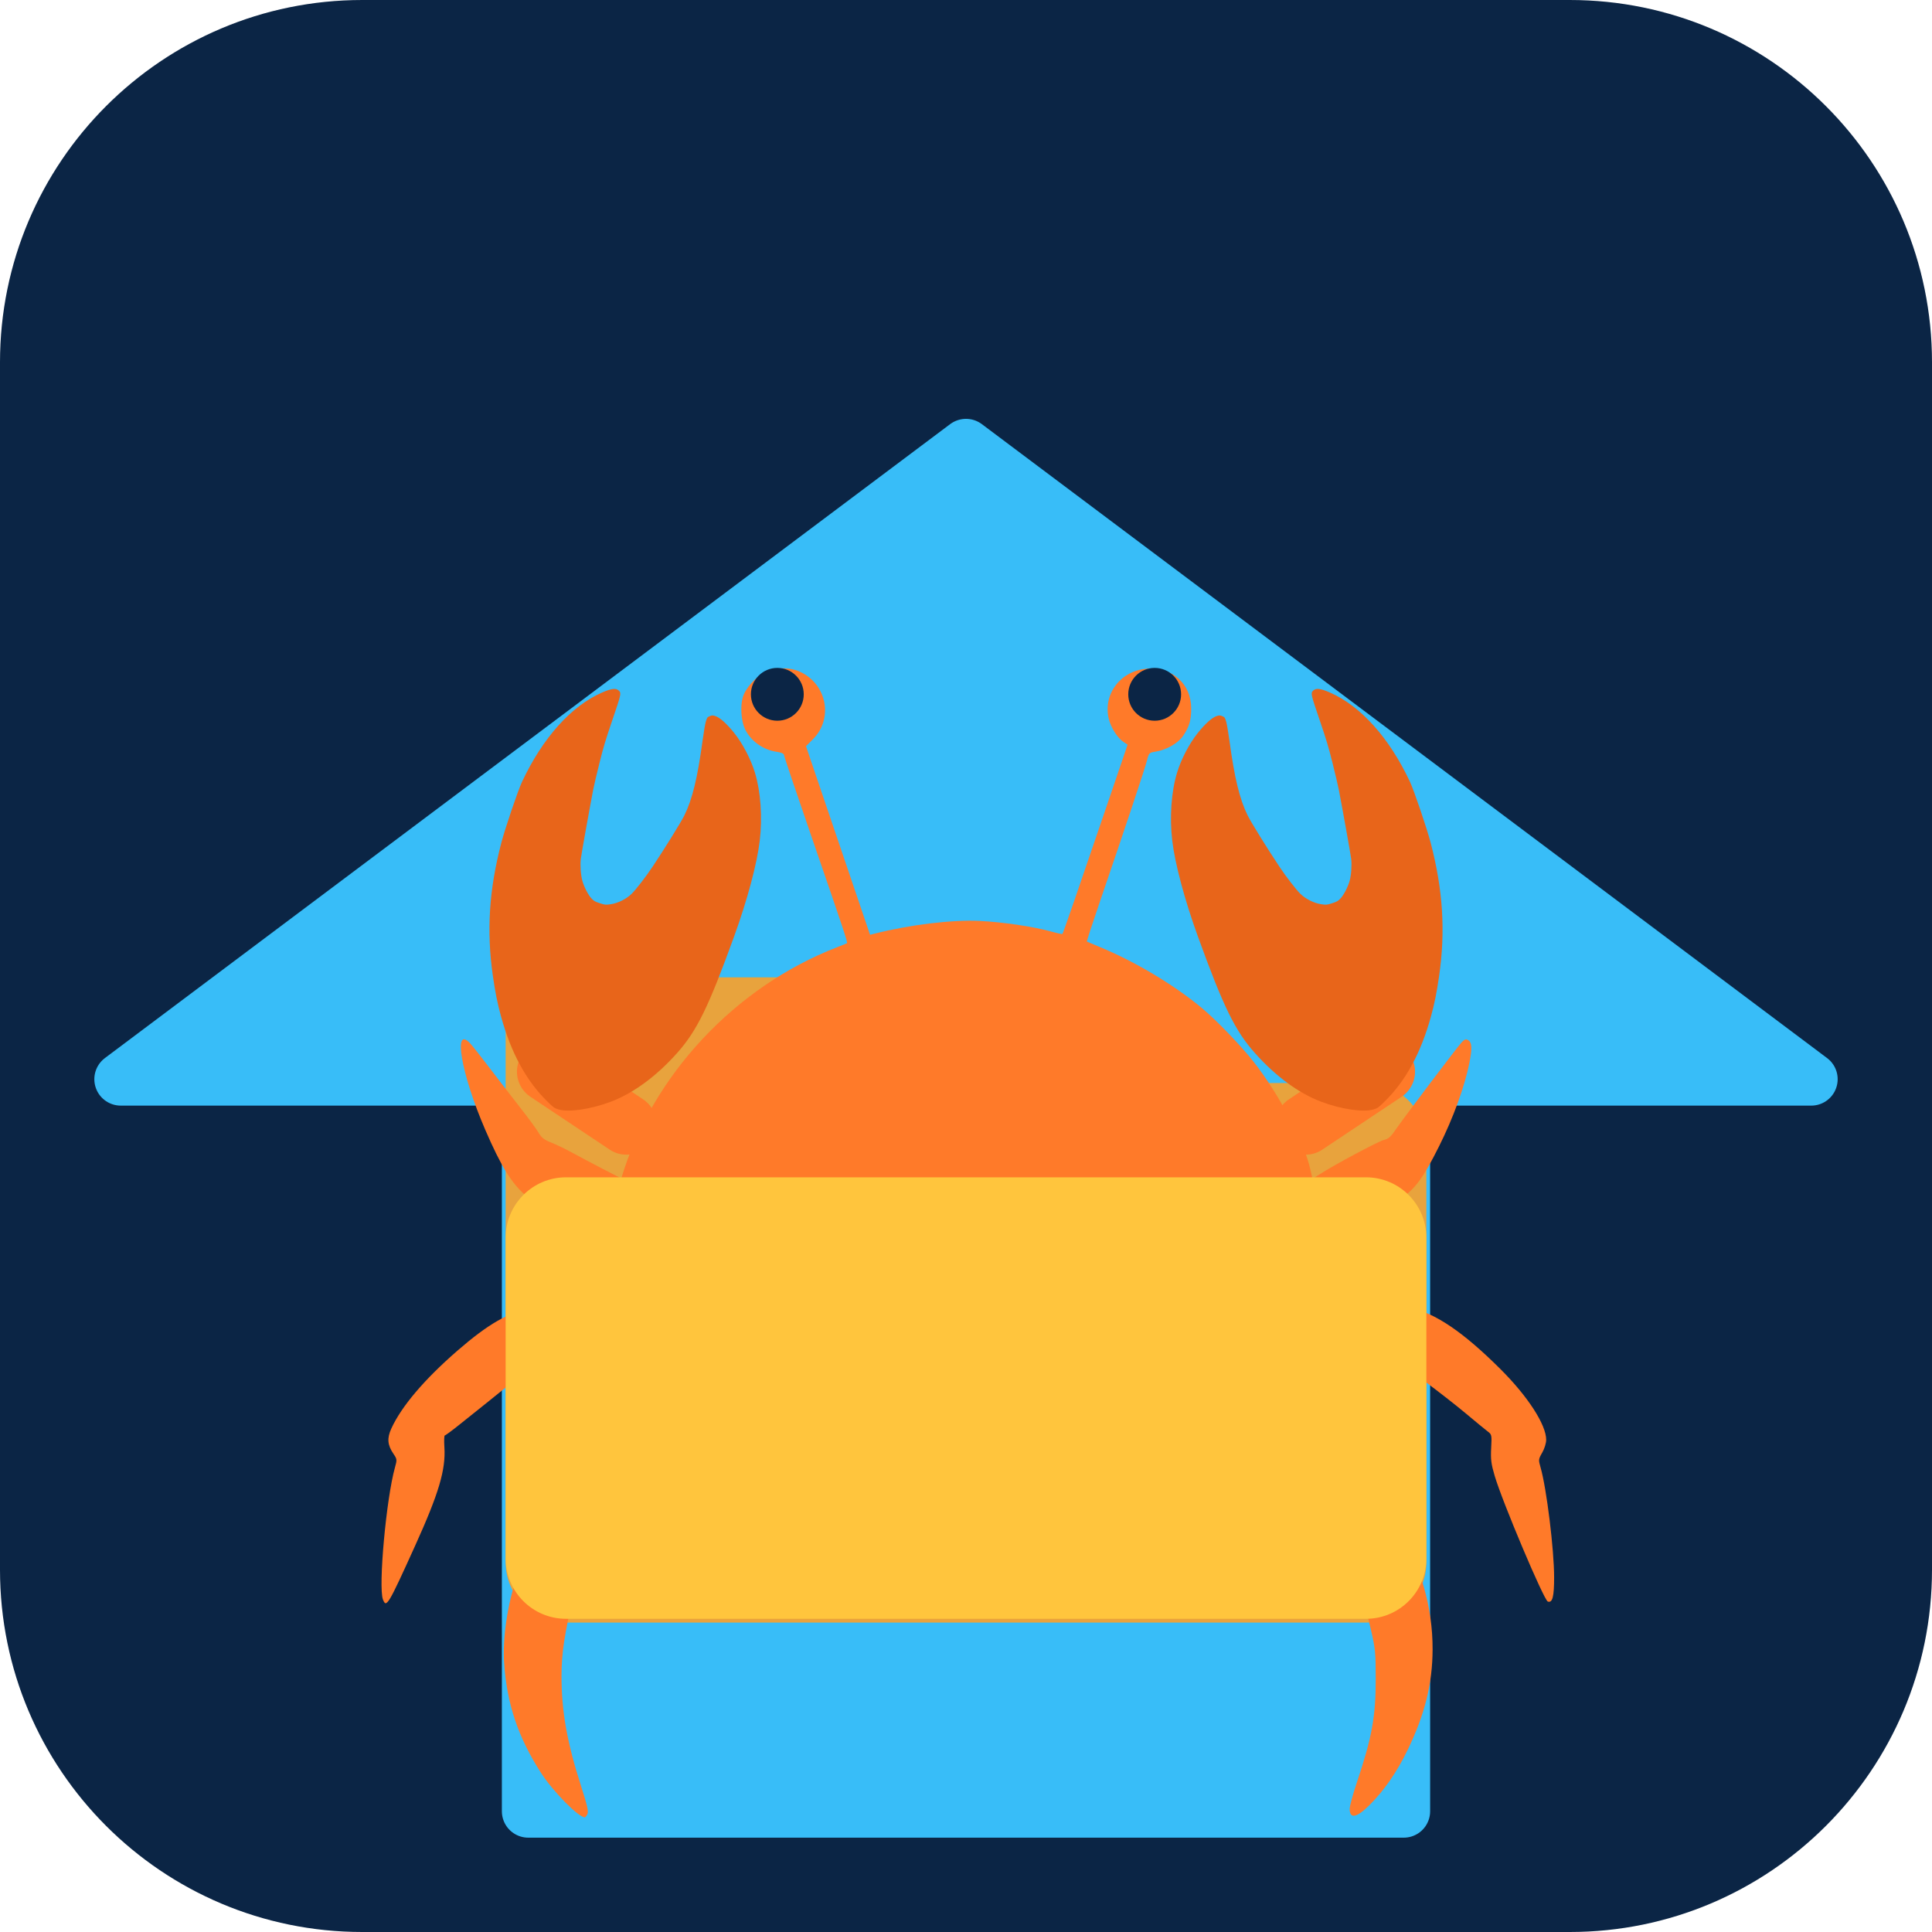
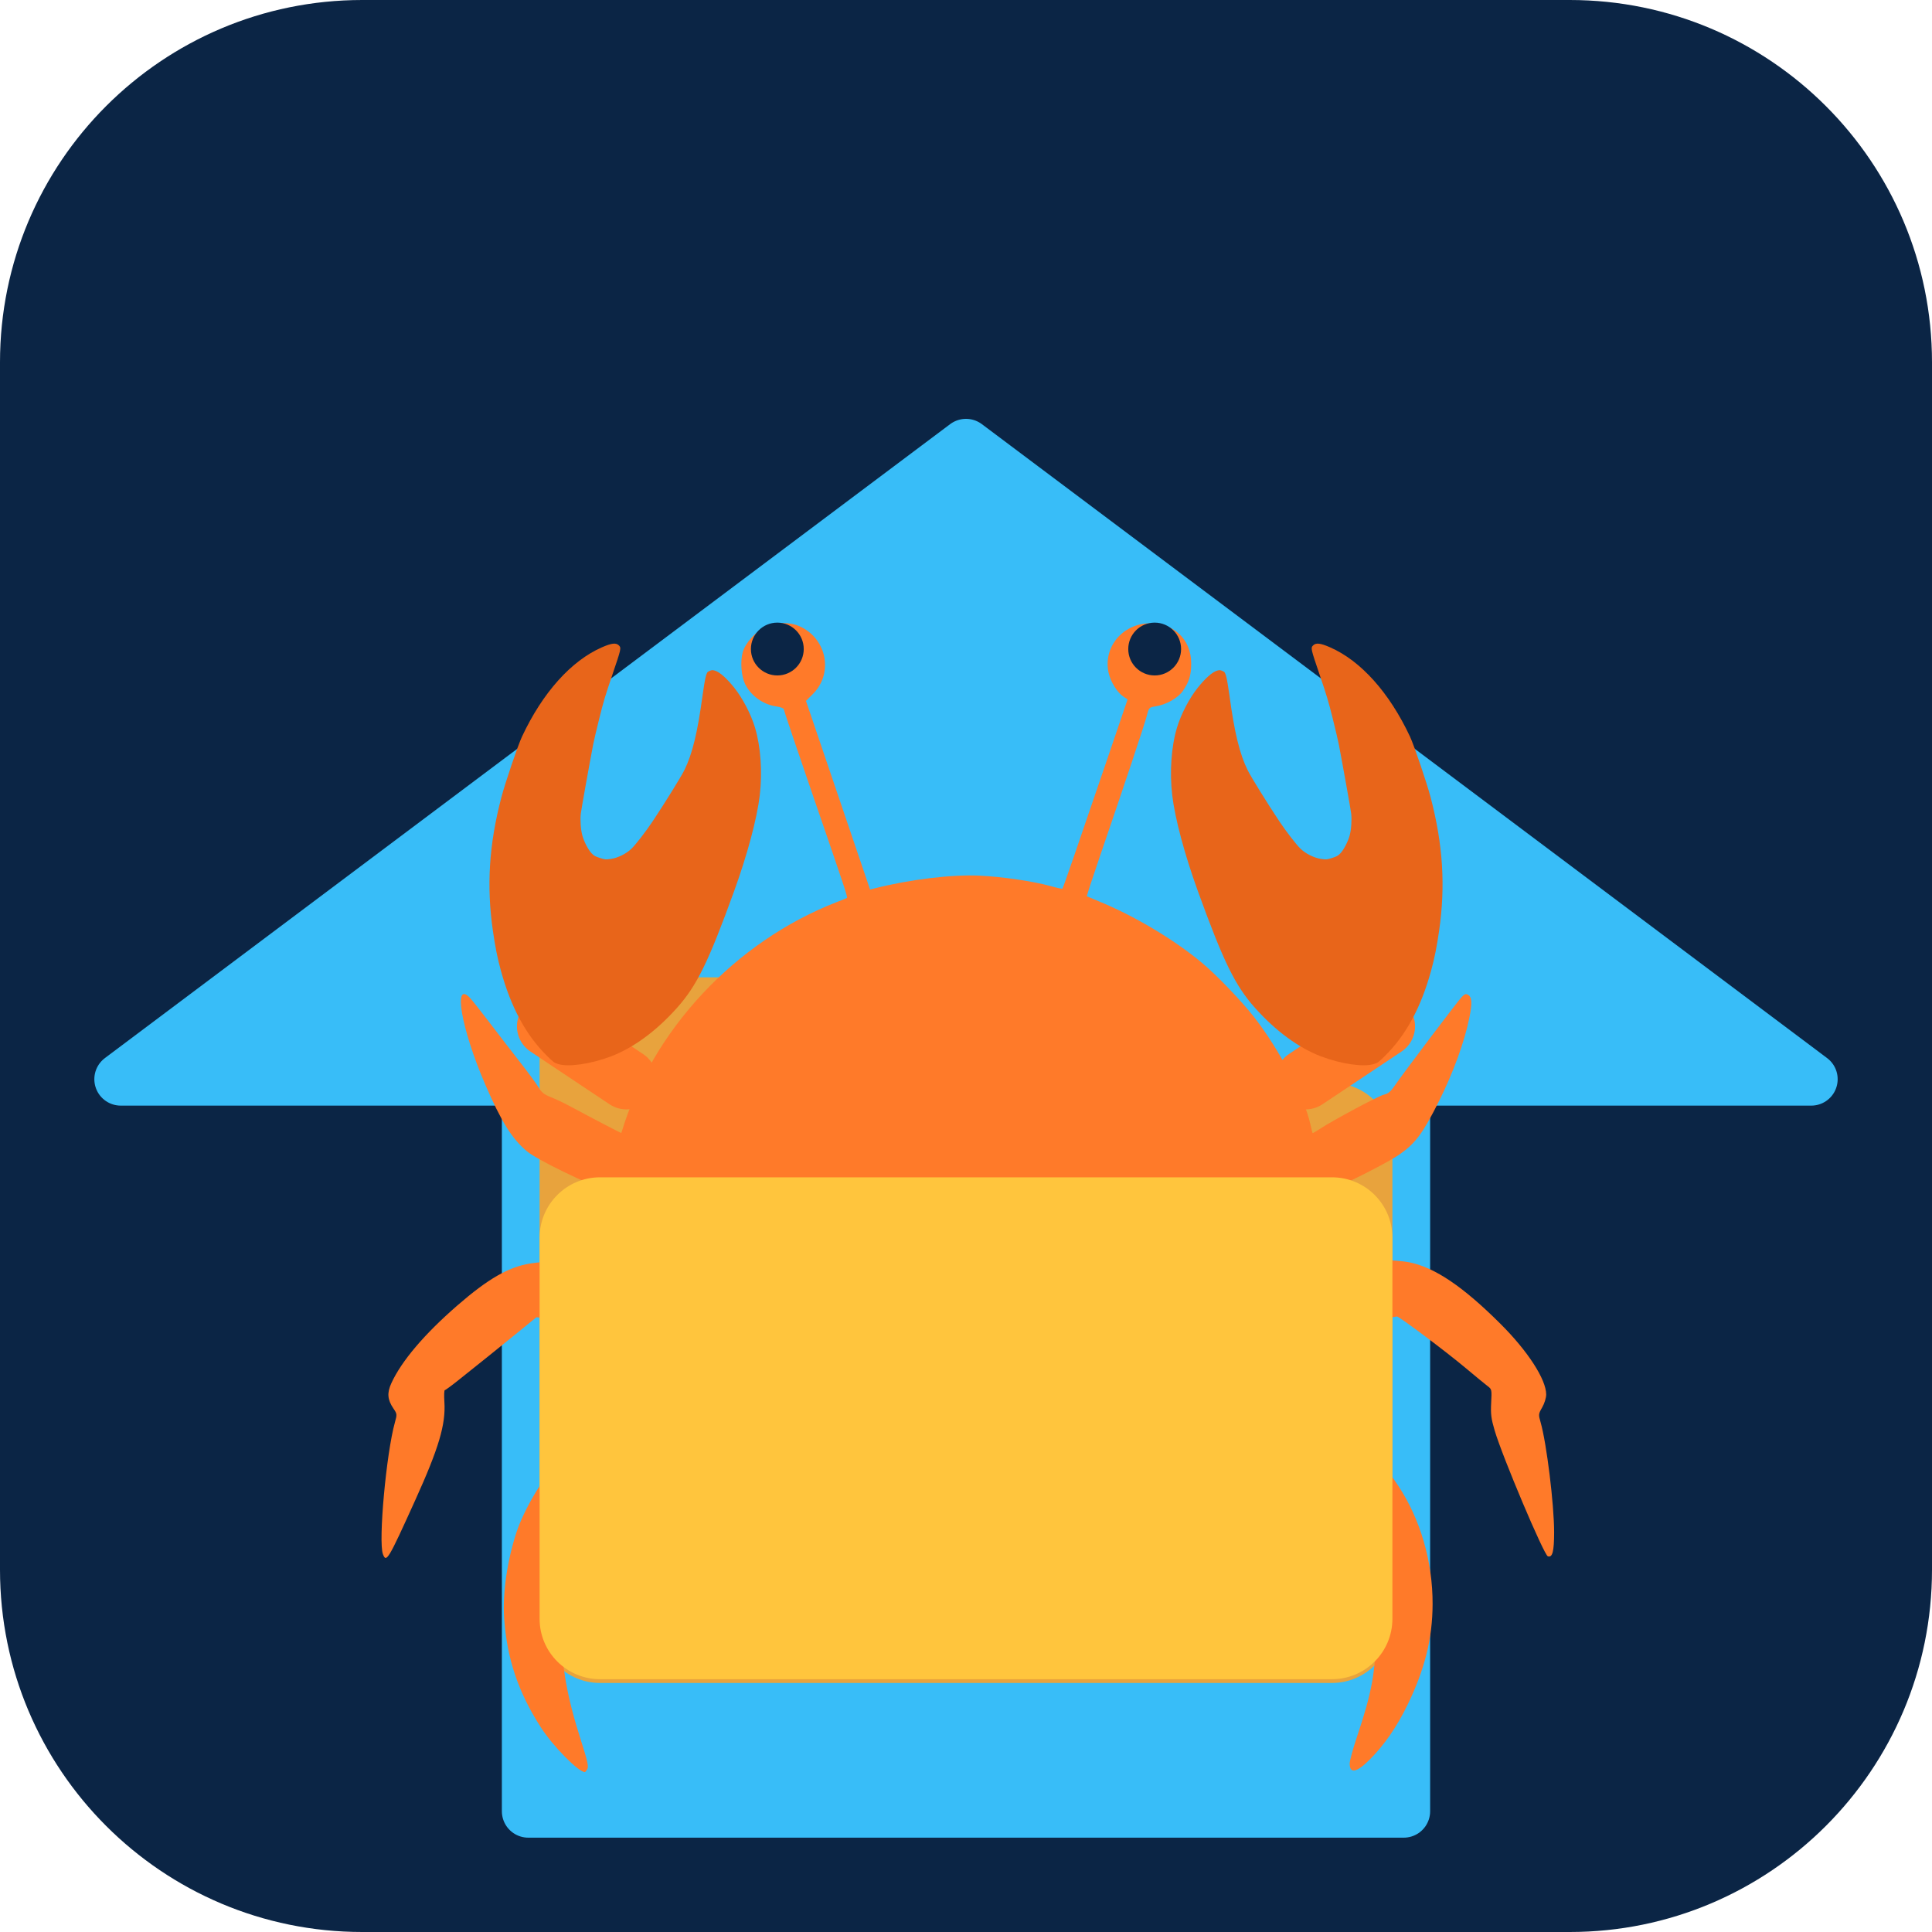
<svg xmlns="http://www.w3.org/2000/svg" viewBox="0 0 512 512" width="512" height="512">
  <rect x="0" y="0" width="512" height="512" rx="96" fill="#0B2545" />
  <path d="M256 118 L480 286 H372 V480 H140 V286 H32 Z" fill="#38BDF8" stroke="#38BDF8" stroke-width="14" stroke-linejoin="round" />
-   <rect x="134" y="259" width="106" height="46" rx="12" fill="#E8A33D" />
-   <rect x="134" y="287" width="244" height="143" rx="16" fill="#E8A33D" />
-   <g fill="#FF7A29" transform="translate(41.0,120.0) scale(0.42)">
+   <rect x="143" y="259" width="99" height="46" rx="12" fill="#E8A33D" />
+   <rect x="143" y="287" width="226" height="159" rx="16" fill="#E8A33D" />
+   <g fill="#FF7A29" transform="translate(41.0,108.0) scale(0.42)">
    <path d="M 385.462 138.366 C 379.171 141.295, 372.670 148.536, 371.011 154.462 C 369.417 160.155, 370.091 169.384, 372.461 174.320 C 376.090 181.881, 383.914 187.478, 392.497 188.655 C 395.017 189, 397 189.805, 397 190.484 C 397 191.150, 405.365 215.951, 415.588 245.598 C 434.707 301.039, 437.365 309.029, 436.818 309.430 C 436.643 309.559, 433.800 310.711, 430.500 311.990 C 366.087 336.965, 313.856 392.911, 294.429 457.738 C 294.363 457.959, 275.367 448.061, 261.500 440.580 C 258.200 438.800, 253.025 436.357, 250 435.151 C 245.755 433.460, 243.998 432.083, 242.301 429.120 C 241.091 427.007, 235.910 419.929, 230.788 413.390 C 225.666 406.850, 217.024 395.650, 211.582 388.500 C 206.141 381.350, 200.550 374.262, 199.158 372.750 C 187.944 360.570, 193.332 391.879, 208.494 427 C 218.707 450.657, 225.407 461.394, 234.912 469.332 C 241.183 474.570, 272.891 490.027, 288.250 495.333 C 289.587 495.794, 290.002 497.066, 290.008 500.719 C 290.018 507.229, 291.548 516.507, 294.639 528.802 C 296.064 534.468, 297.065 539.223, 296.865 539.368 C 296.664 539.514, 290.200 539.240, 282.500 538.760 C 267.511 537.825, 247.349 538.411, 236.975 540.081 C 223.284 542.286, 210.353 549.727, 191 566.536 C 170.154 584.642, 155.713 601.648, 149.314 615.626 C 146.491 621.792, 146.838 626.009, 150.628 631.594 C 152.941 635.002, 152.972 635.294, 151.567 640.310 C 146.085 659.878, 141.017 715.653, 144.006 723.516 C 146.141 729.131, 147.301 727.193, 164.362 689.500 C 179.264 656.580, 183.691 641.674, 182.781 627.495 C 182.517 623.373, 182.638 620, 183.050 620 C 183.462 620, 187.584 616.962, 192.210 613.250 C 196.836 609.538, 205.319 602.753, 211.060 598.173 C 216.802 593.593, 225.853 586.280, 231.173 581.921 L 240.846 573.997 264.460 576.953 C 277.448 578.580, 294.618 580.466, 302.614 581.145 L 317.154 582.381 318.971 585.940 C 321.545 590.982, 331.523 604.808, 335.779 609.232 C 337.754 611.284, 339.174 613.113, 338.935 613.297 C 338.696 613.480, 330.721 617.537, 321.214 622.311 C 290.891 637.538, 263.891 654.938, 254.255 665.464 C 244.108 676.547, 232.734 695.965, 228.167 710 C 222.413 727.684, 219.444 748.299, 220.461 763.500 C 222.189 789.296, 229.299 810.516, 243.704 832.870 C 251.337 844.713, 267.380 861, 271.415 861 C 271.698 861, 272.411 860.101, 272.999 859.002 C 273.849 857.413, 273.043 853.808, 269.059 841.390 C 260.102 813.468, 256.639 793.916, 256.682 771.500 C 256.710 757.347, 258.484 745.638, 264.564 719.500 C 266.483 711.250, 268.250 703.585, 268.491 702.466 C 268.750 701.266, 270.793 699.527, 273.476 698.224 C 275.977 697.009, 286.612 690.397, 297.110 683.531 C 307.608 676.665, 321.891 668.157, 328.849 664.625 C 335.807 661.092, 348.047 654.887, 356.049 650.836 L 370.598 643.470 379.549 649.271 C 402.879 664.390, 434.871 677.472, 462.071 683.014 C 485.105 687.709, 520.167 689.441, 541.500 686.939 C 580.997 682.306, 615.172 670.020, 646.363 649.237 C 653.342 644.587, 657.666 642.290, 658.382 642.853 C 659.459 643.700, 664.647 646.473, 690.500 660.017 C 707.751 669.055, 732.751 684.426, 754.613 699.436 C 755.874 700.302, 756.977 702.452, 757.347 704.767 C 757.688 706.902, 759.348 713.115, 761.036 718.574 C 762.723 724.033, 765.524 734.575, 767.259 742 C 770.174 754.474, 770.416 756.868, 770.437 773.500 C 770.468 797.352, 768.037 810.718, 758.530 838.958 C 756.039 846.360, 754 853.871, 754 855.649 C 754 862.151, 758.426 861.308, 766.492 853.268 C 775.798 843.991, 783.798 832.427, 790.542 818.500 C 801.458 795.959, 806.241 776.706, 806.317 755 C 806.410 728.313, 798.661 701.559, 784.733 680.478 C 769.184 656.944, 754.138 645.561, 709.250 623.375 C 697.563 617.599, 688 612.695, 688 612.478 C 688 612.261, 691.188 608.128, 695.084 603.292 C 698.980 598.456, 703.811 591.740, 705.820 588.367 L 709.472 582.233 716.986 581.575 C 728.627 580.554, 783.374 573.959, 783.809 573.525 C 784.439 572.894, 814.562 595.480, 827 605.909 C 833.325 611.212, 839.675 616.433, 841.111 617.510 C 843.640 619.407, 843.708 619.736, 843.277 627.984 C 842.904 635.124, 843.260 637.951, 845.480 645.484 C 850.341 661.983, 876.568 724.023, 879.028 724.843 C 881.959 725.820, 883 721.812, 882.999 709.559 C 882.997 692.105, 878.237 653.429, 874.481 640.350 C 873.048 635.358, 873.079 635.066, 875.489 630.850 C 876.900 628.381, 877.981 624.891, 877.988 622.779 C 878.019 613.305, 866.398 595.344, 849.088 578.109 C 825.583 554.707, 807.960 542.774, 791.930 539.407 C 783.308 537.596, 759.702 537.090, 741.116 538.318 L 728.731 539.136 729.406 536.818 C 732.184 527.283, 735.128 512.017, 735.652 504.435 L 736.277 495.371 741.389 493.577 C 750.732 490.298, 778.394 476.259, 785.763 471.057 C 795.625 464.095, 800.293 457.750, 810.375 437.609 C 819.322 419.734, 826.445 400.196, 829.465 385.248 C 831.385 375.748, 831.211 372.147, 828.761 370.613 C 827.367 369.740, 826.546 370.018, 824.628 372.012 C 822.050 374.691, 787.478 420.457, 782.207 428.169 C 779.868 431.590, 778.145 433.016, 775.758 433.504 C 772.540 434.162, 743.599 449.626, 735.130 455.212 C 732.727 456.797, 730.670 457.960, 730.559 457.797 C 730.449 457.634, 729.815 455.050, 729.152 452.056 C 725.377 435.020, 709.458 404.776, 693.593 384.500 C 685.565 374.240, 669.933 357.989, 660.695 350.300 C 642.913 335.500, 618.065 320.704, 595.500 311.478 C 591.650 309.904, 588.351 308.515, 588.168 308.393 C 587.986 308.270, 591.514 297.444, 596.008 284.335 C 611.695 238.581, 624.748 199.461, 626.032 194.352 C 627.281 189.382, 627.467 189.182, 631.413 188.571 C 638.285 187.508, 645.704 183.296, 648.845 178.675 C 652.770 172.901, 654 168.759, 654 161.318 C 654 145.776, 642.098 135.080, 626.078 136.227 C 609.695 137.399, 598.429 151.934, 601.896 167.426 C 603.194 173.224, 607.404 179.908, 611.414 182.536 L 613.868 184.143 600.526 223.322 C 582.638 275.850, 573.194 303.140, 572.748 303.585 C 572.546 303.788, 569.257 303.076, 565.440 302.003 C 554.660 298.974, 534.798 296.042, 520.500 295.369 C 502.881 294.539, 476.355 297.768, 453.932 303.472 L 451.364 304.126 431.150 244.621 L 410.936 185.116 415.312 180.741 C 428.384 167.669, 424.127 145.822, 407 138.079 C 400.668 135.216, 391.978 135.331, 385.462 138.366" />
  </g>
-   <rect x="134" y="312" width="244" height="117" rx="16" fill="#FFC53D" />
+   <rect x="143" y="312" width="226" height="133" rx="16" fill="#FFC53D" />
  <g stroke="#FF7A29" stroke-width="16" stroke-linecap="round">
-     <line x1="166" y1="298" x2="145" y2="284" />
-     <line x1="346" y1="298" x2="367" y2="284" />
+     <line x1="166" y1="286" x2="145" y2="272" />
+     <line x1="346" y1="286" x2="367" y2="272" />
  </g>
-   <g fill="#E8651A" transform="translate(45,-50) rotate(-72 100 322) translate(48.0,242.4) scale(0.1688)">
+   <g fill="#E8651A" transform="translate(45,-62) rotate(-72 100 322) translate(48.0,242.4) scale(0.1688)">
    <path d="M 560 314.076 C 483.768 318.510, 420.715 334.684, 356.694 366.225 C 333.385 377.708, 318.172 386.270, 301 397.568 C 251.168 430.355, 216.846 466.498, 196.195 507.934 C 189.792 520.783, 189.502 521.676, 189.552 528.434 C 189.676 545.154, 205.550 577.232, 226.700 603.500 C 250.292 632.801, 286.518 658.814, 331 678.393 C 373.978 697.310, 414.908 703.127, 533 707.103 C 593.897 709.153, 652.607 706.060, 688.500 698.910 C 724.745 691.690, 761.992 676.622, 787.500 658.859 C 805.650 646.221, 825.001 626.545, 836.697 608.837 C 847.111 593.069, 853 579.766, 853 572.009 C 853 567.919, 852.479 566.449, 850.077 563.766 C 847.288 560.649, 846.843 560.506, 840.327 560.629 C 836.572 560.700, 823.375 562.600, 811 564.851 C 751.886 575.603, 717.535 578.203, 689.358 574.057 C 677.568 572.323, 629.875 560.604, 597.352 551.451 C 579.354 546.386, 555.134 537.705, 546.841 533.347 C 536.604 527.968, 526.364 517.539, 521.342 507.378 C 517.738 500.085, 517.501 499.044, 517.509 490.552 C 517.517 482.525, 517.845 480.878, 520.400 476.006 C 523.819 469.485, 534.127 458.985, 542.500 453.493 C 550.506 448.242, 564.664 442.519, 574.500 440.559 C 581.318 439.200, 648.028 429.995, 683.500 425.519 C 689.550 424.755, 708.675 423.150, 726 421.951 C 753.305 420.062, 762.816 419.845, 797.420 420.324 C 840.024 420.913, 841.440 420.783, 843.970 416.055 C 847.006 410.383, 844.180 404.018, 833.067 391.500 C 798.020 352.020, 736.577 324.849, 661 315.409 C 645.952 313.529, 583.554 312.706, 560 314.076" />
  </g>
-   <g fill="#E8651A" transform="translate(512,0) scale(-1,1) translate(45,-50) rotate(-72 100 322) translate(48.0,242.4) scale(0.1688)">
+   <g fill="#E8651A" transform="translate(512,0) scale(-1,1) translate(45,-62) rotate(-72 100 322) translate(48.0,242.4) scale(0.1688)">
    <path d="M 560 314.076 C 483.768 318.510, 420.715 334.684, 356.694 366.225 C 333.385 377.708, 318.172 386.270, 301 397.568 C 251.168 430.355, 216.846 466.498, 196.195 507.934 C 189.792 520.783, 189.502 521.676, 189.552 528.434 C 189.676 545.154, 205.550 577.232, 226.700 603.500 C 250.292 632.801, 286.518 658.814, 331 678.393 C 373.978 697.310, 414.908 703.127, 533 707.103 C 593.897 709.153, 652.607 706.060, 688.500 698.910 C 724.745 691.690, 761.992 676.622, 787.500 658.859 C 805.650 646.221, 825.001 626.545, 836.697 608.837 C 847.111 593.069, 853 579.766, 853 572.009 C 853 567.919, 852.479 566.449, 850.077 563.766 C 847.288 560.649, 846.843 560.506, 840.327 560.629 C 836.572 560.700, 823.375 562.600, 811 564.851 C 751.886 575.603, 717.535 578.203, 689.358 574.057 C 677.568 572.323, 629.875 560.604, 597.352 551.451 C 579.354 546.386, 555.134 537.705, 546.841 533.347 C 536.604 527.968, 526.364 517.539, 521.342 507.378 C 517.738 500.085, 517.501 499.044, 517.509 490.552 C 517.517 482.525, 517.845 480.878, 520.400 476.006 C 523.819 469.485, 534.127 458.985, 542.500 453.493 C 550.506 448.242, 564.664 442.519, 574.500 440.559 C 581.318 439.200, 648.028 429.995, 683.500 425.519 C 689.550 424.755, 708.675 423.150, 726 421.951 C 753.305 420.062, 762.816 419.845, 797.420 420.324 C 840.024 420.913, 841.440 420.783, 843.970 416.055 C 847.006 410.383, 844.180 404.018, 833.067 391.500 C 798.020 352.020, 736.577 324.849, 661 315.409 C 645.952 313.529, 583.554 312.706, 560 314.076" />
  </g>
-   <circle cx="206" cy="184" r="7" fill="#0B2545" />
-   <circle cx="306" cy="184" r="7" fill="#0B2545" />
+   <circle cx="206" cy="172" r="7" fill="#0B2545" />
+   <circle cx="306" cy="172" r="7" fill="#0B2545" />
</svg>
